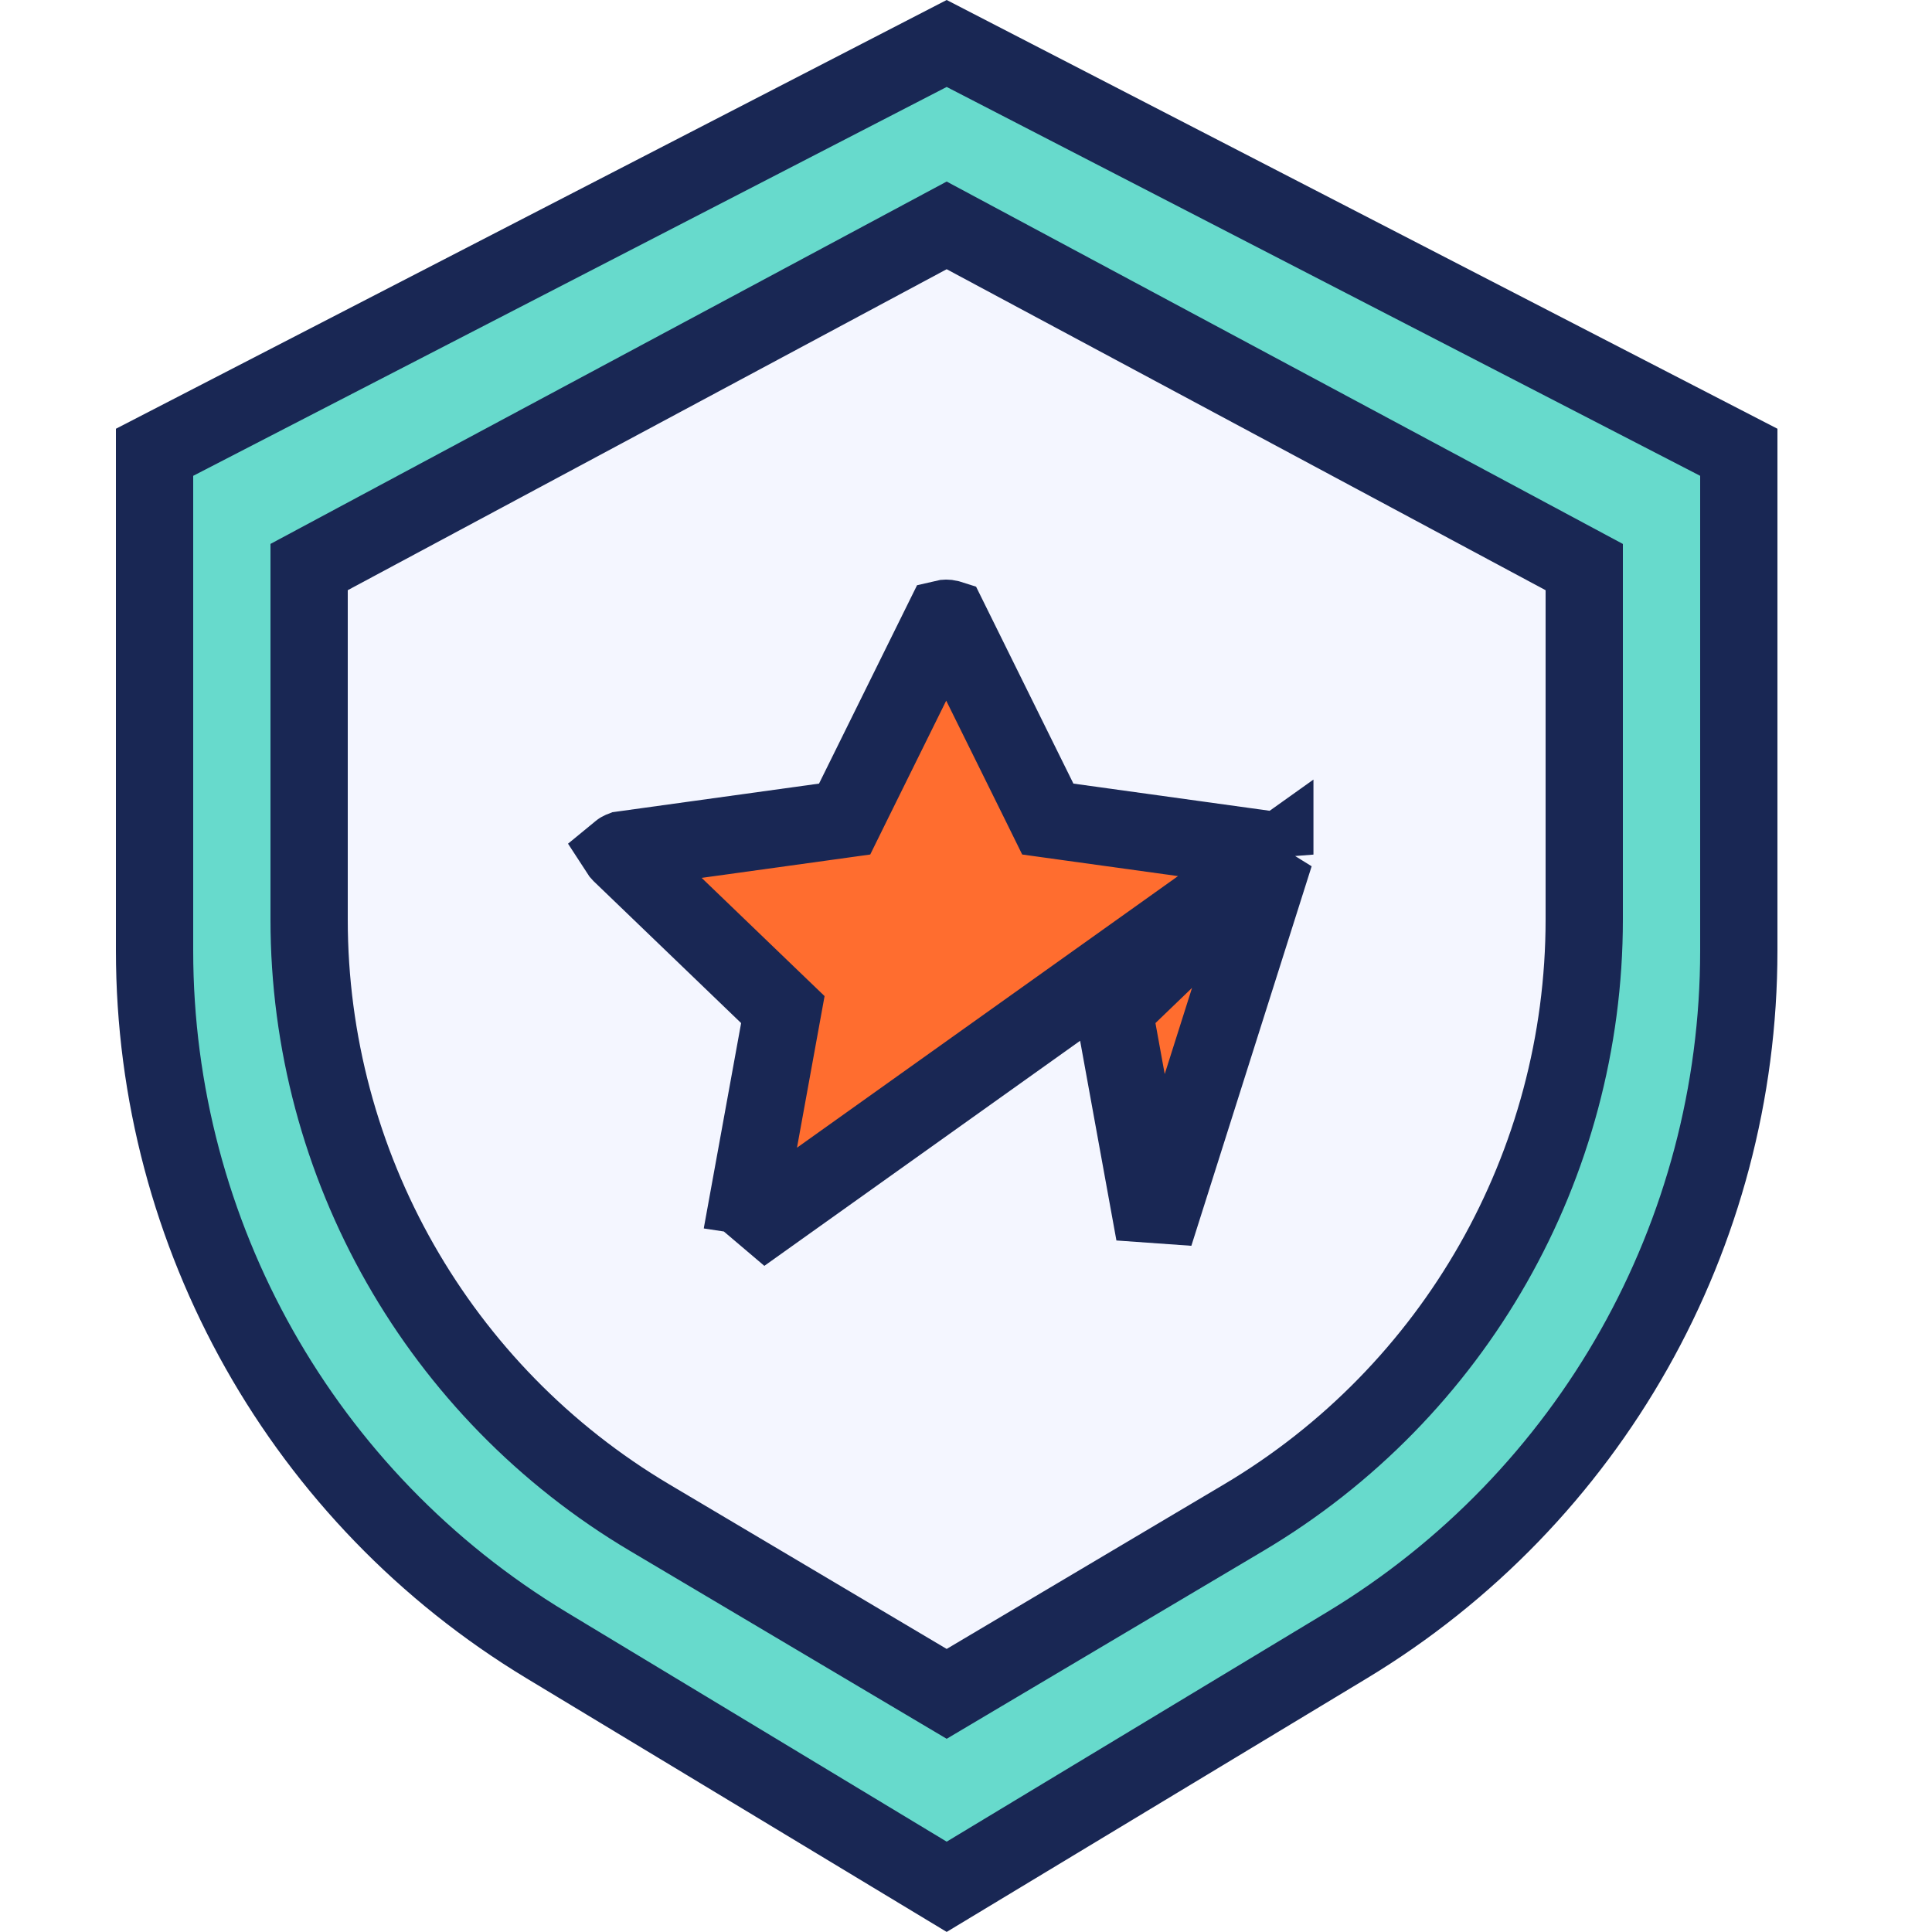
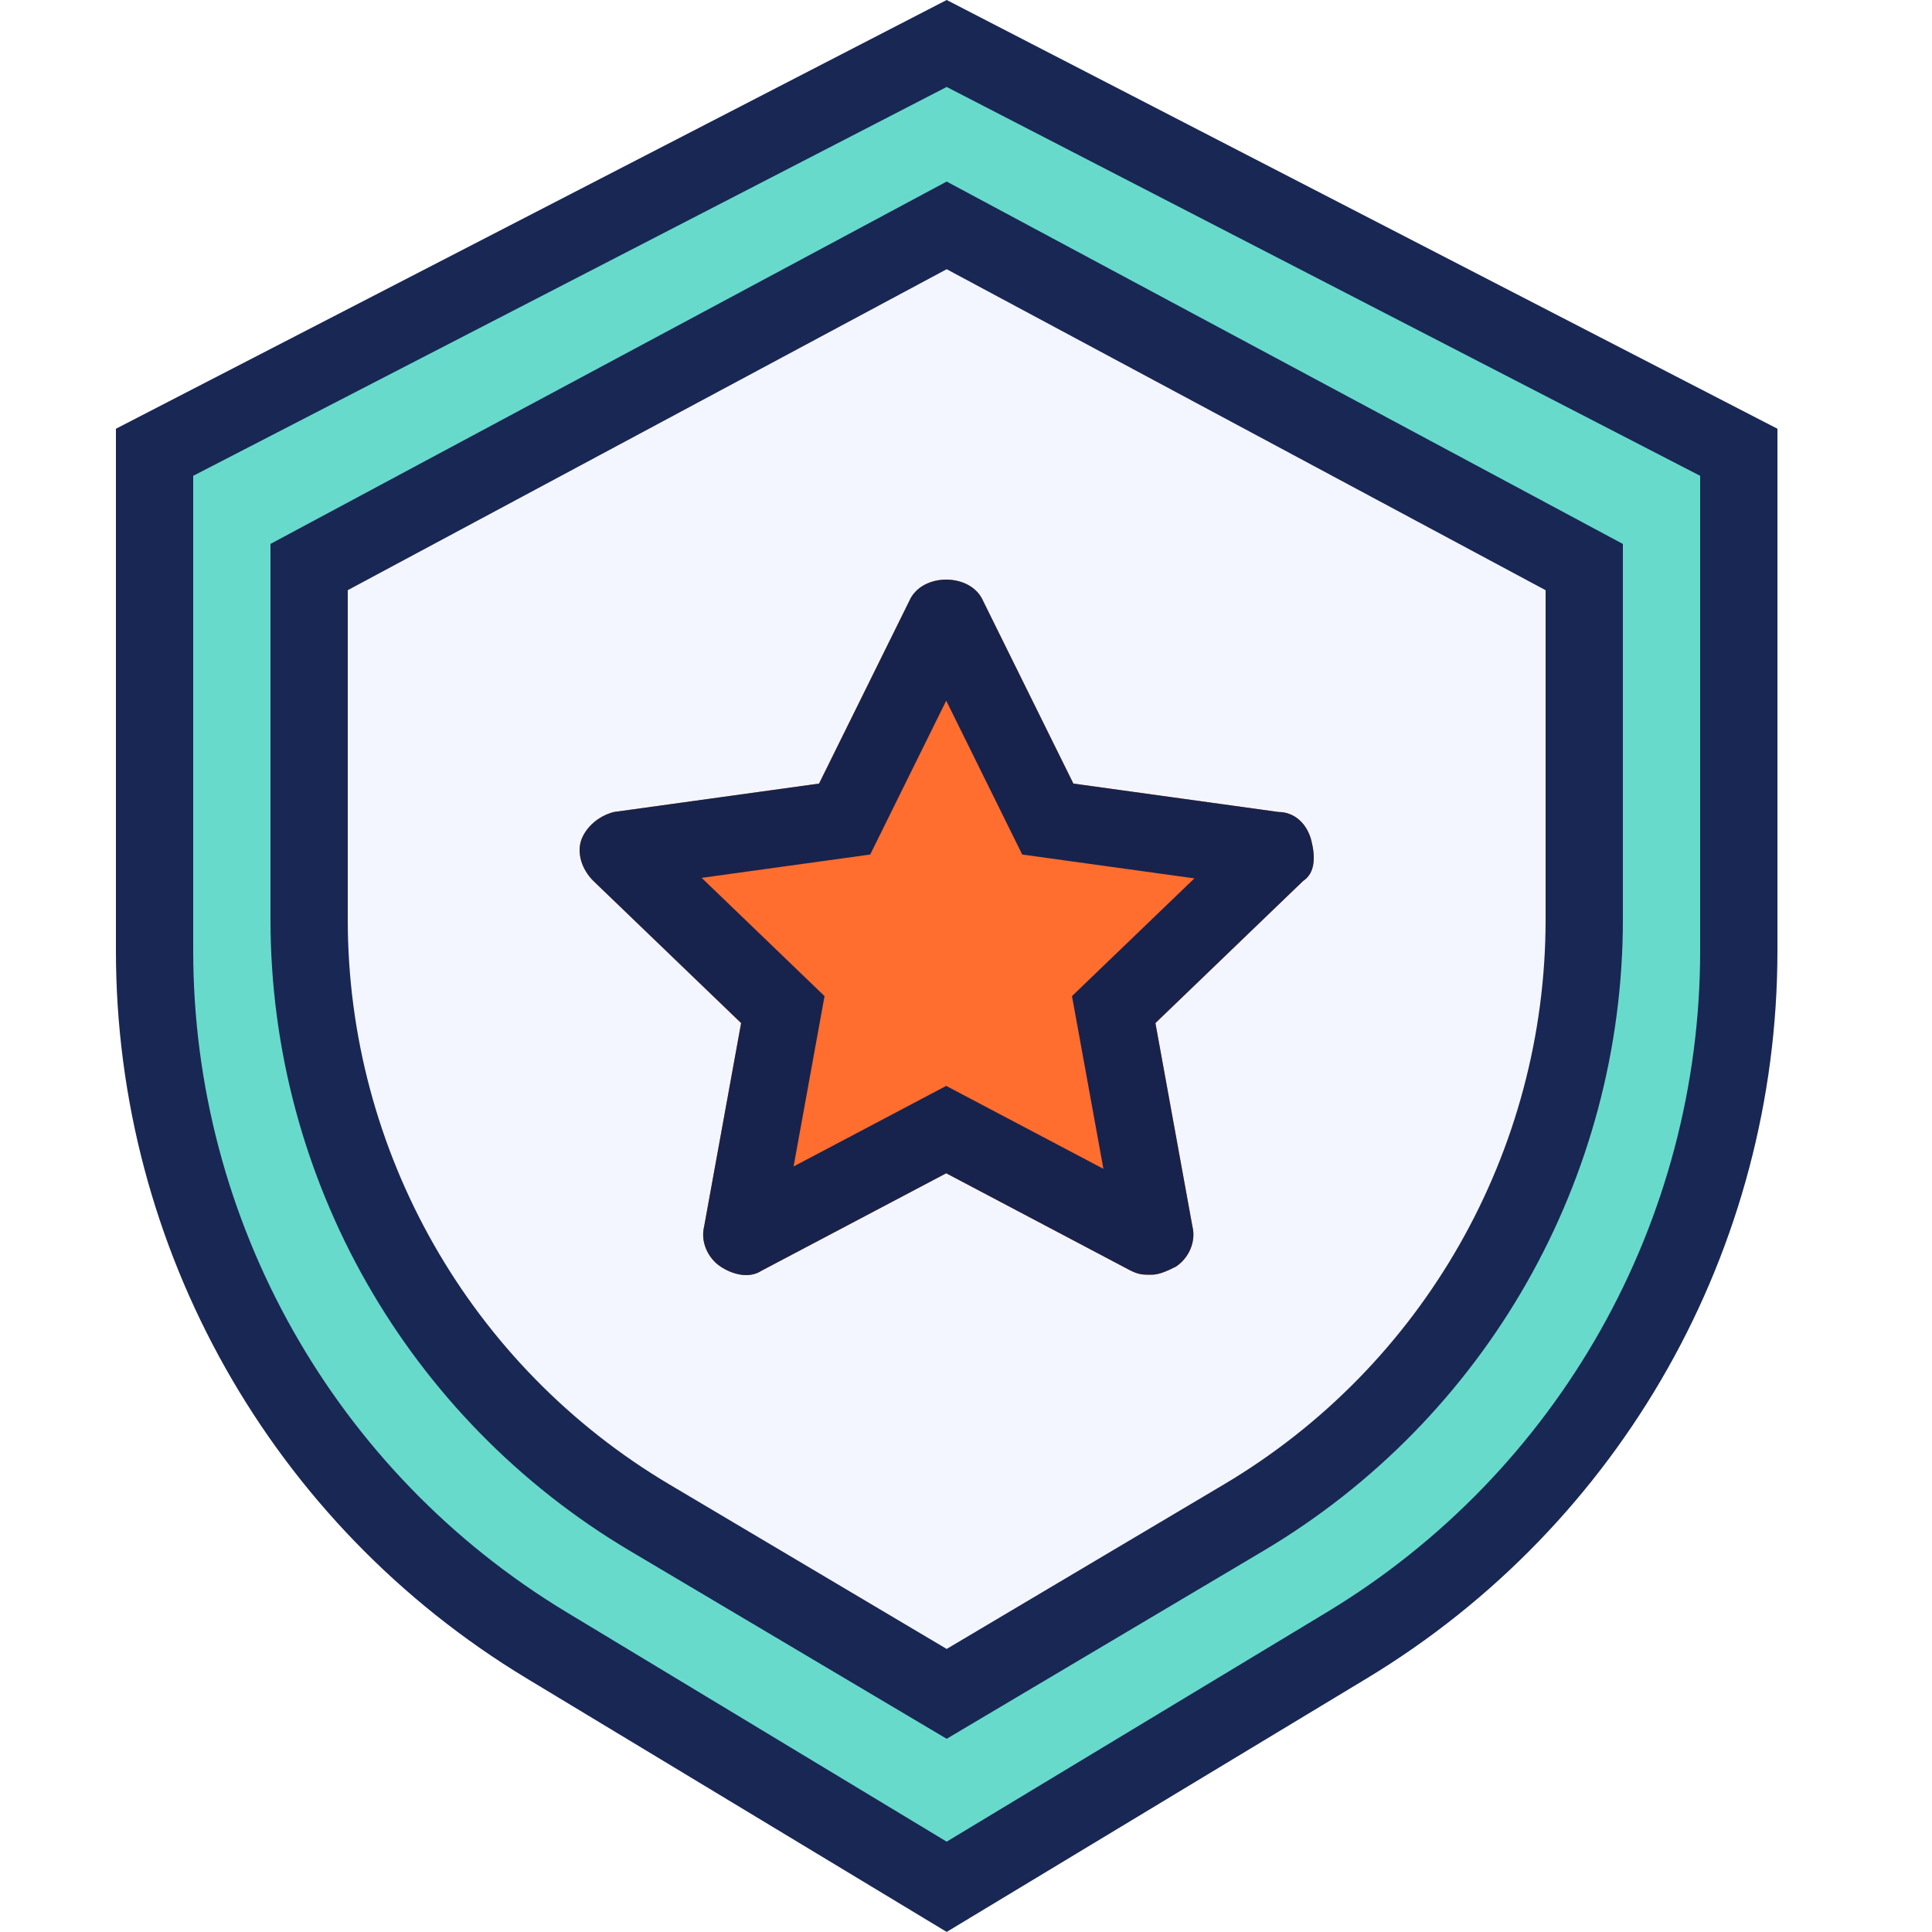
<svg xmlns="http://www.w3.org/2000/svg" width="50" height="50" viewBox="0 0 50 50" fill="none">
  <path d="M45 11.705v12.898a21 21 0 01-10.146 17.978L24.5 48.83l-10.354-6.25A21 21 0 014 24.603V11.705l20.5-10.58L45 11.705z" fill="#67DACC" stroke="#192754" stroke-width="2" />
  <path d="M41 14.676v9.12a18 18 0 01-8.814 15.48L24.5 43.837l-7.686-4.56A18 18 0 018 23.796v-9.121l16.5-8.842L41 14.676z" fill="#F4F6FF" stroke="#192754" stroke-width="2" />
-   <path d="M32.992 22.117a1.28 1.28 0 00-.022-.11l-.02-.002-5.308-.735-.525-.073-.234-.475-2.33-4.714-.003-.001a.269.269 0 00-.127 0l-2.33 4.715-.234.475-.525.073-5.236.725a.278.278 0 00-.077.045c.009.014.021.03.037.046l3.815 3.67.387.372-.096.528-.956 5.253-.005.033-.002.004 13.791-9.83zm0 0l-3.783 3.64-.386.371.096.528.955 5.253.005.03 3.113-9.822z" fill="#FF6D2F" stroke="#192754" stroke-width="2" />
+   <path d="M33.724 22.8l-3.822 3.677.956 5.253c.106.42-.106.84-.425 1.05-.212.105-.424.21-.637.21-.212 0-.318 0-.53-.105l-4.778-2.52-4.777 2.52c-.319.21-.743.105-1.062-.105-.318-.21-.53-.63-.424-1.05l.955-5.253-3.822-3.677c-.318-.315-.424-.735-.318-1.05.106-.315.425-.63.85-.736l5.307-.735 2.336-4.727c.318-.736 1.592-.736 1.91 0l2.336 4.727 5.308.735c.425 0 .743.316.85.736.106.42.106.84-.213 1.05z" fill="#FF6D2F" />
+   <path fill-rule="evenodd" clip-rule="evenodd" d="M30.91 22.732l-4.455-.617-1.967-3.982-1.967 3.982-4.362.604 3.18 3.06-.801 4.409 3.95-2.085 4.068 2.146-.813-4.47 3.168-3.047zm-1.645 10.154l-4.777-2.522-4.777 2.521c-.319.21-.743.105-1.062-.105-.318-.21-.53-.63-.424-1.05l.955-5.253-3.822-3.677c-.318-.315-.424-.735-.318-1.05.106-.315.425-.63.85-.736l5.307-.735 2.336-4.727c.318-.736 1.592-.736 1.91 0l2.336 4.727 5.308.735c.425 0 .743.316.85.736.106.42.106.84-.213 1.05l-3.822 3.677.956 5.253c.106.42-.106.84-.425 1.05-.212.105-.424.21-.637.21-.212 0-.318 0-.53-.105z" fill="#17234C" />
</svg>
